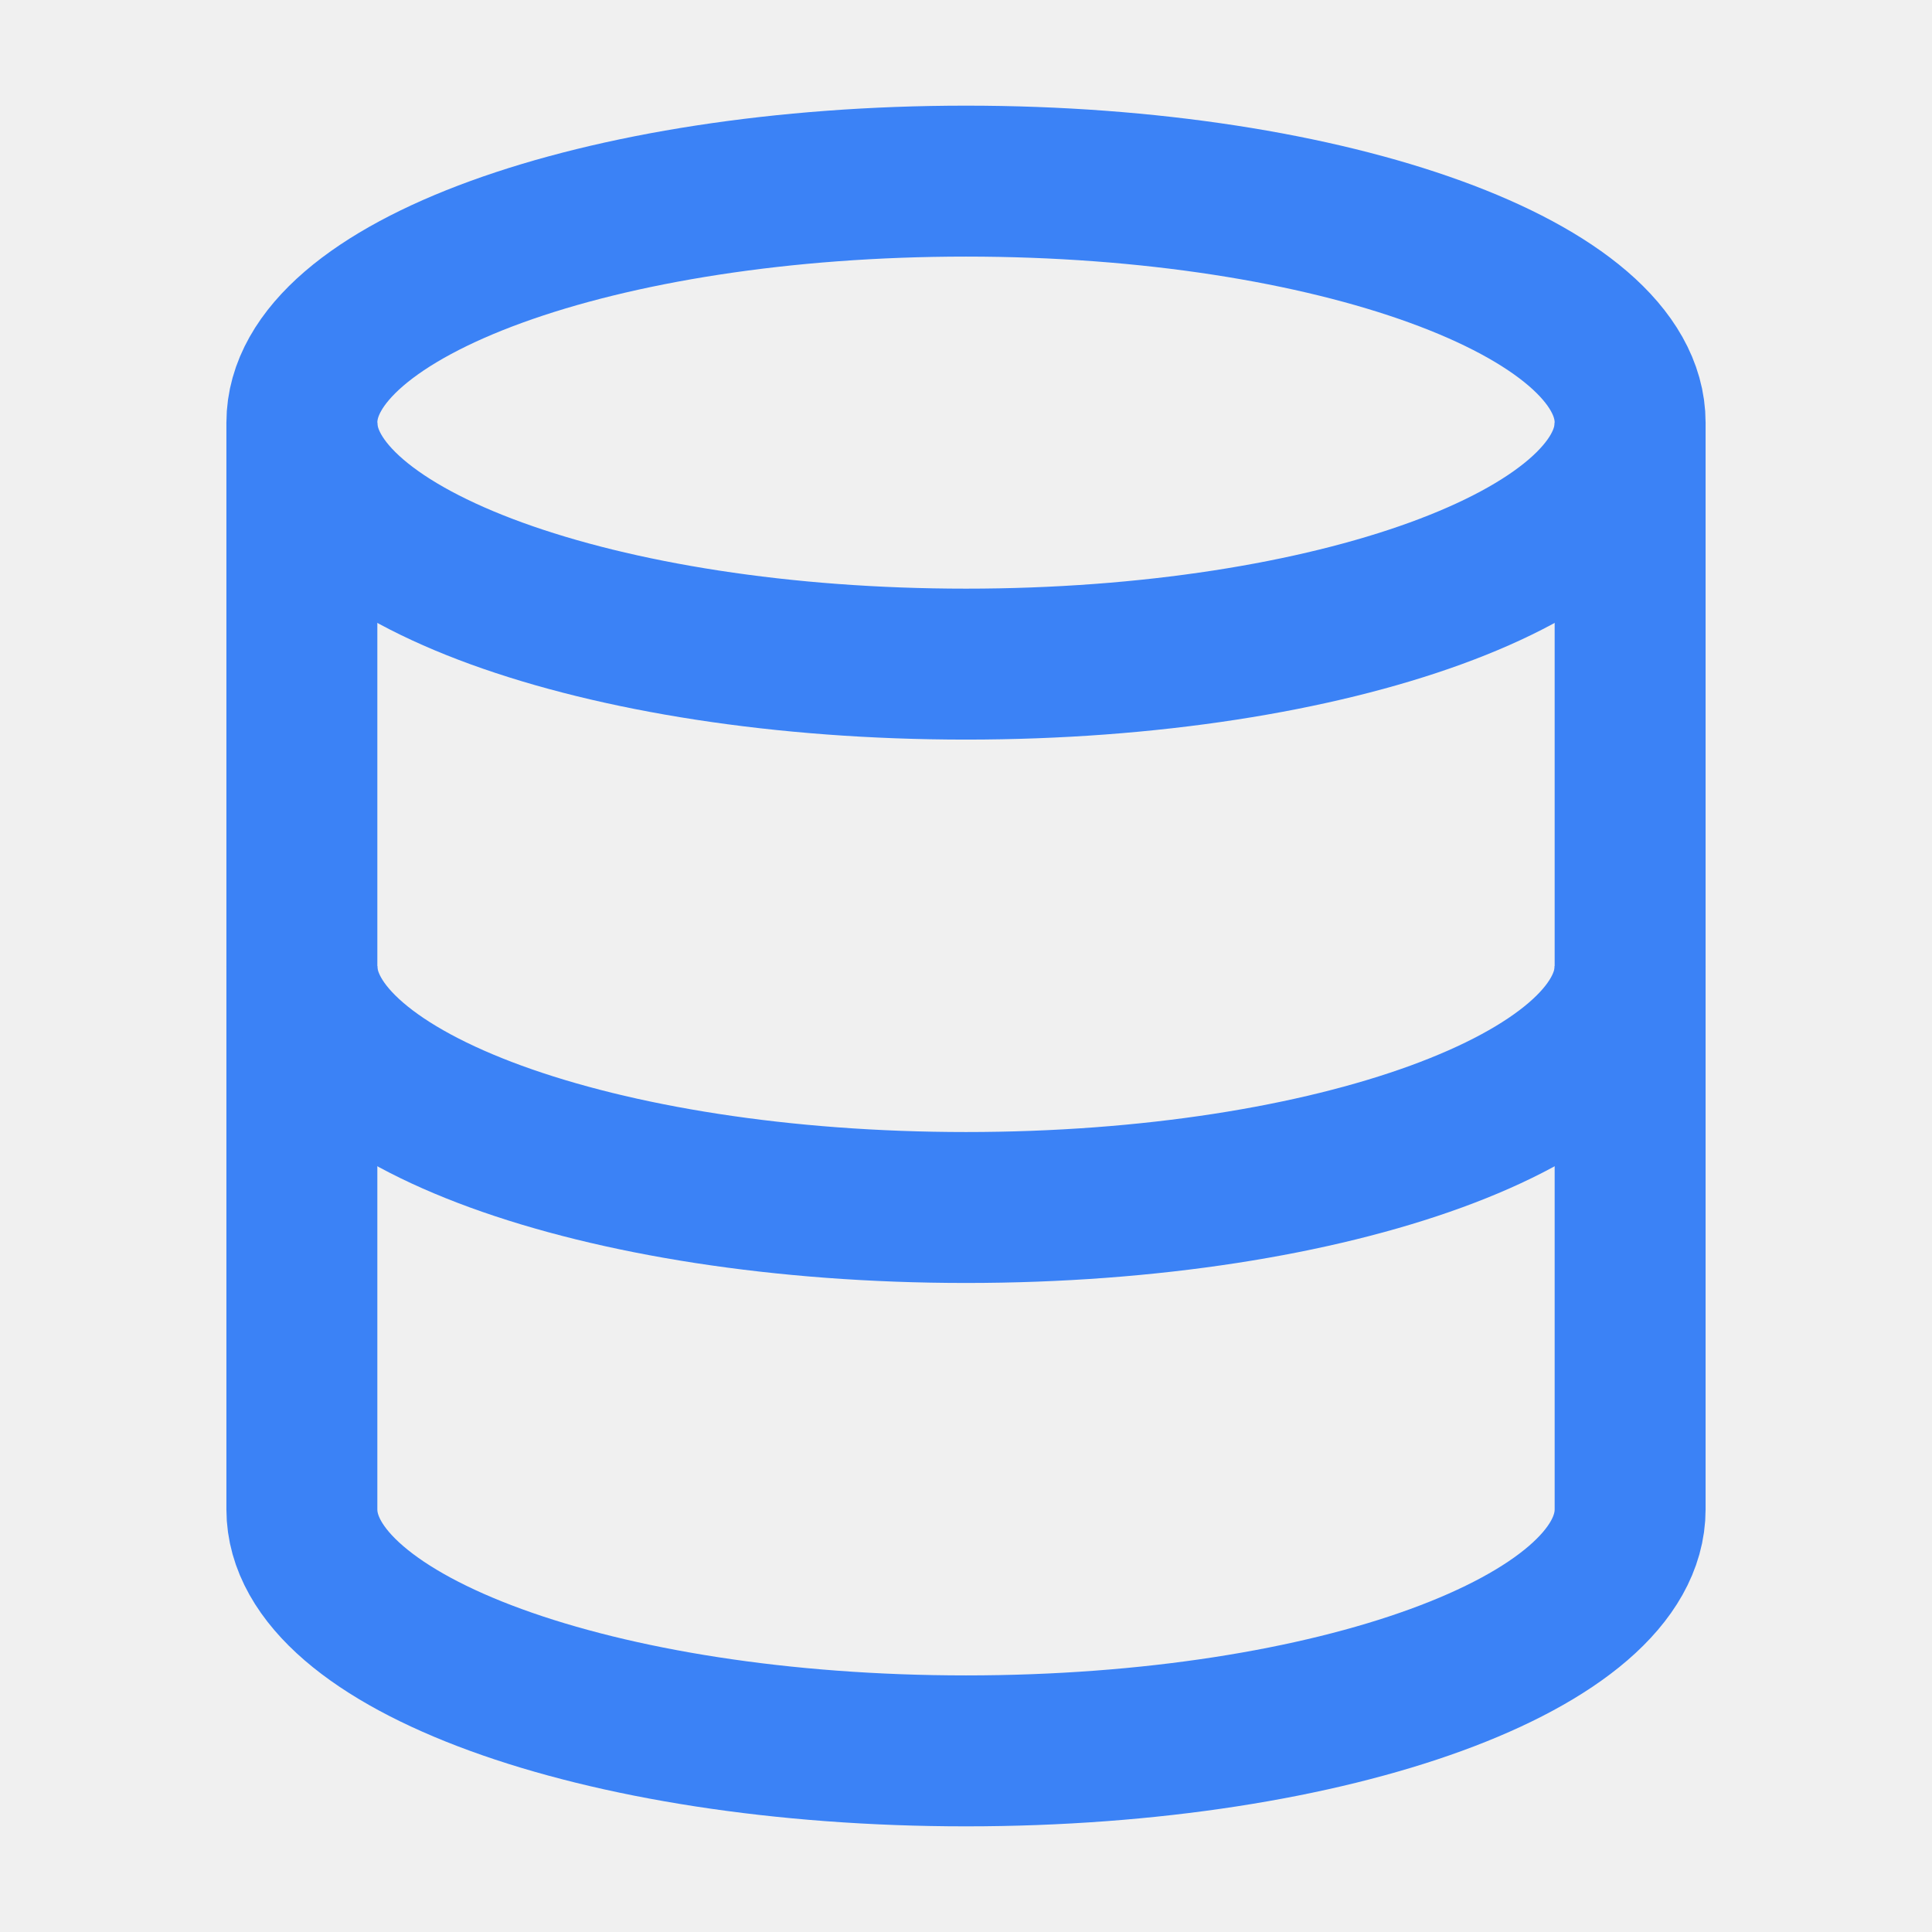
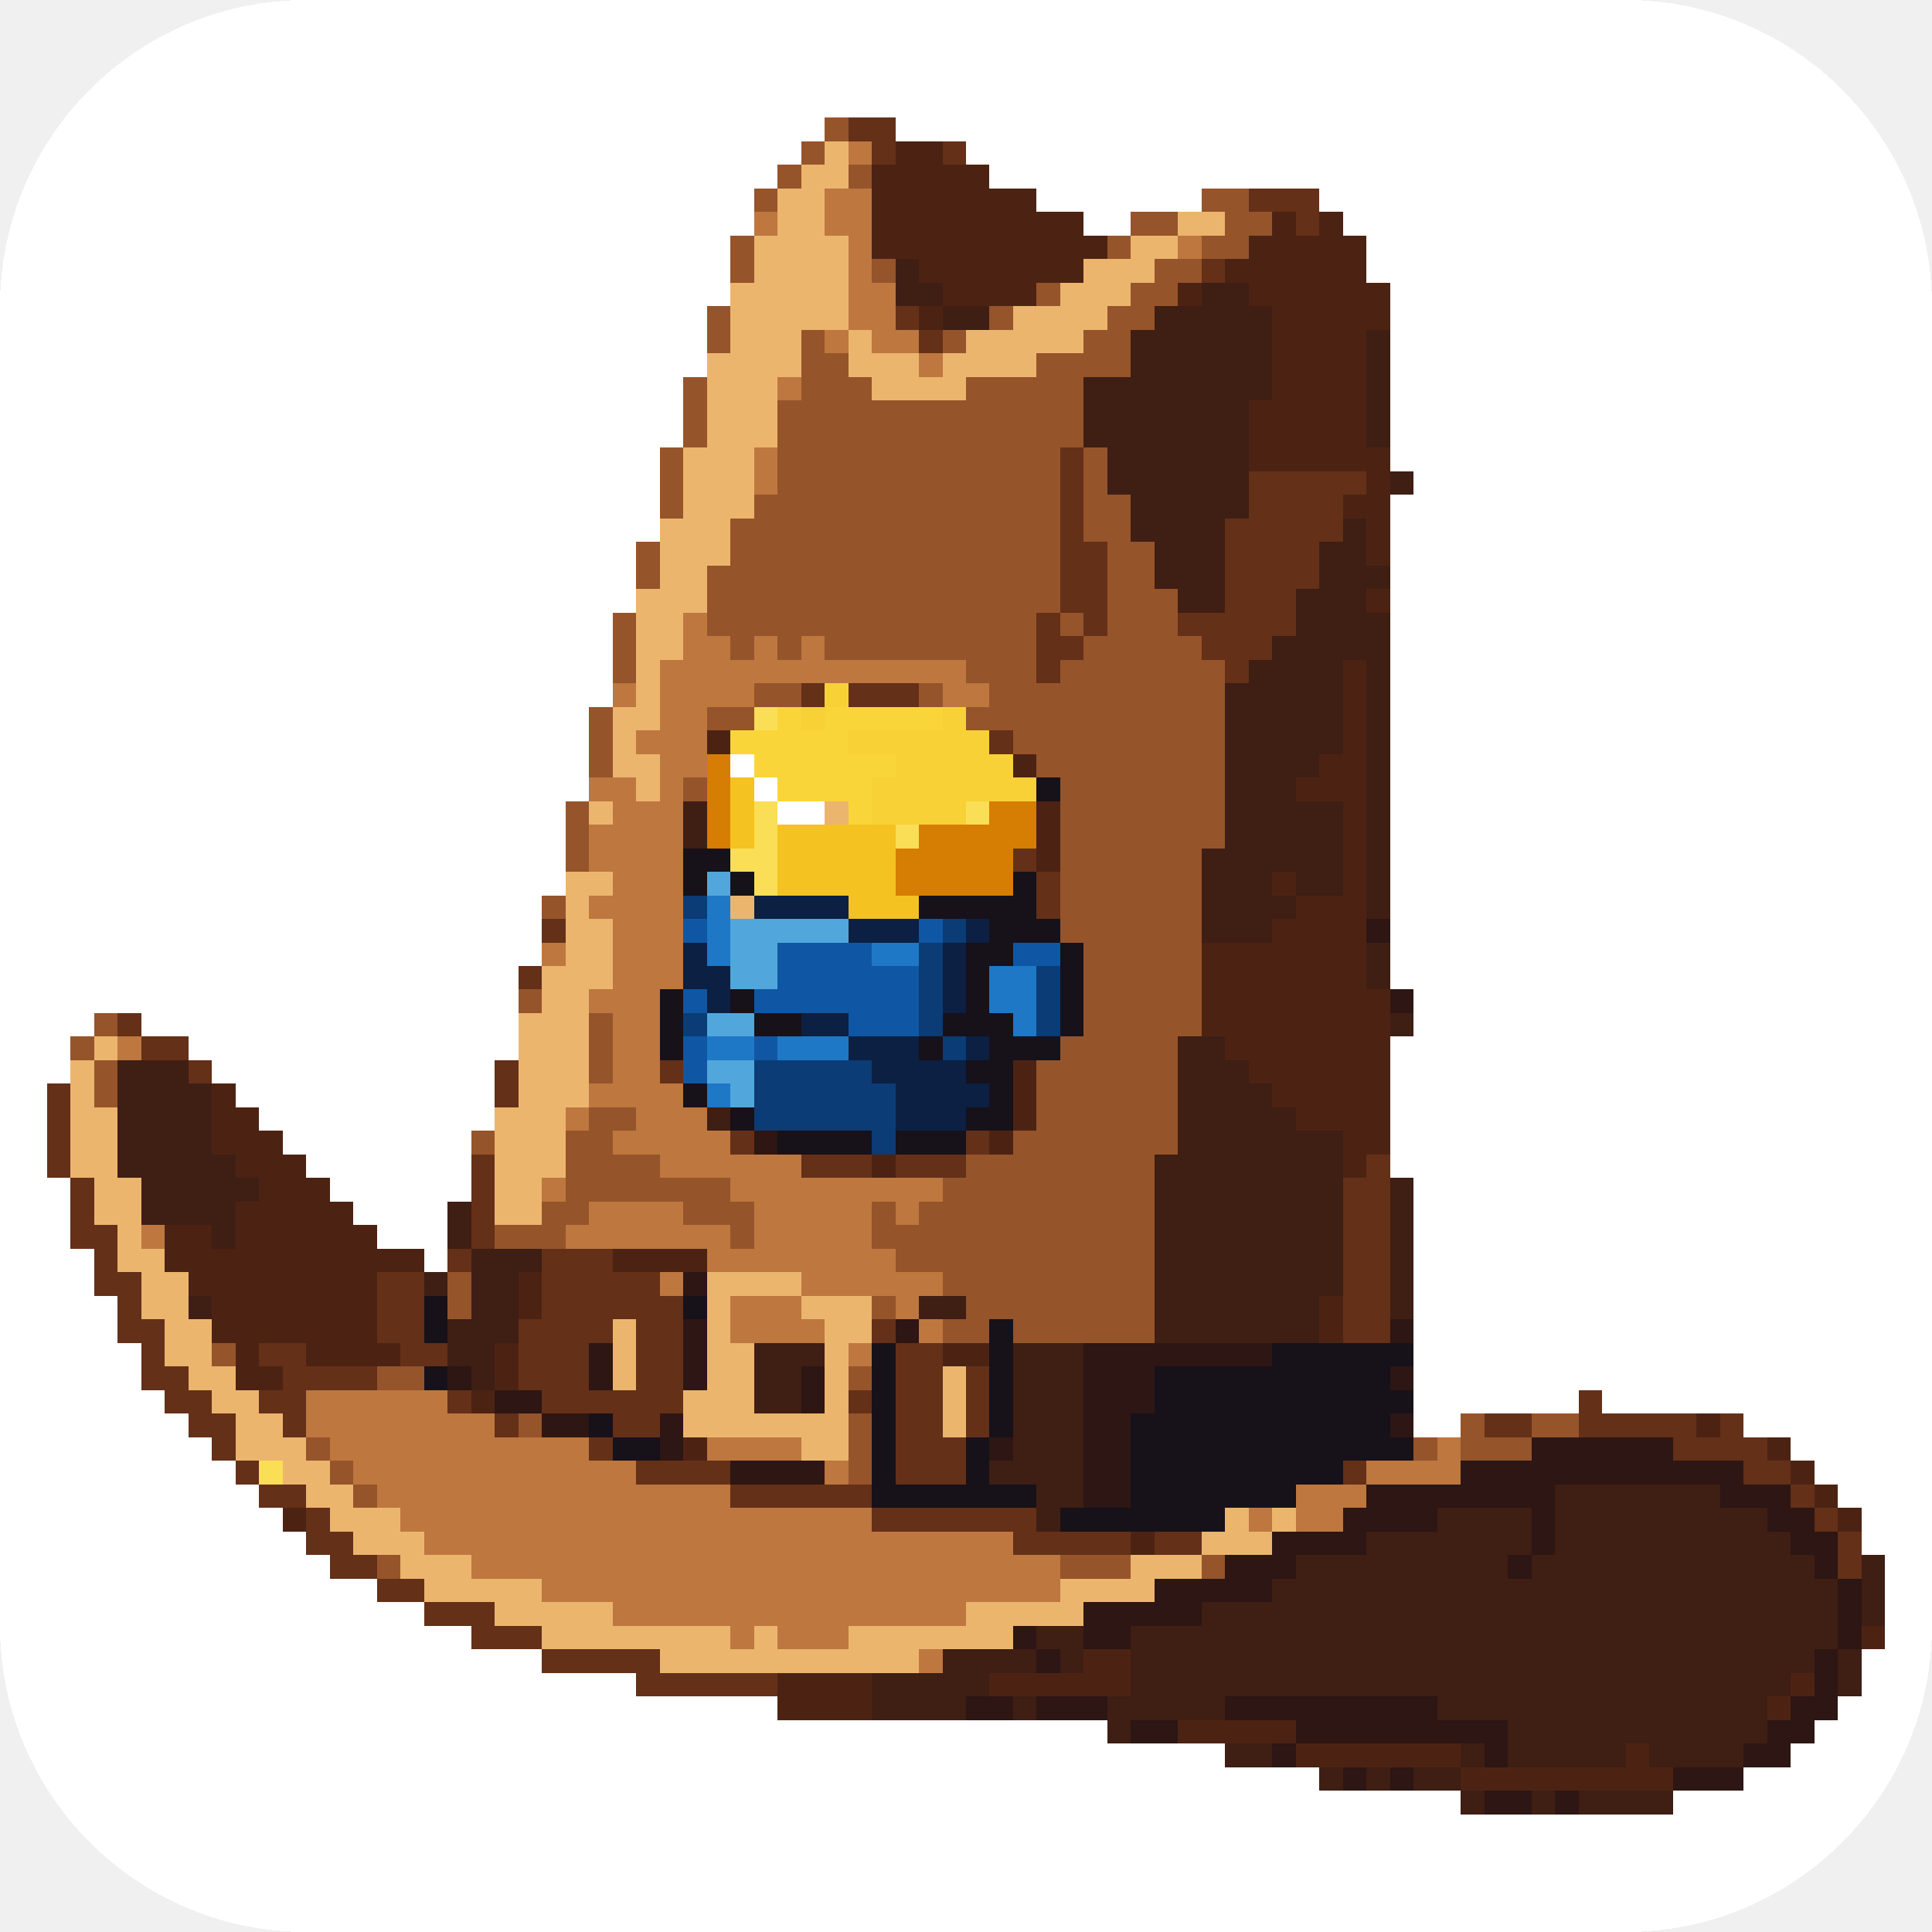
- <svg xmlns="http://www.w3.org/2000/svg" viewBox="0 0 32 32">
-   <g fill="none" stroke="#3b82f6" stroke-width="2.5">
-     <ellipse cx="16" cy="7" rx="11" ry="4" />
-     <path d="M5 7v18c0 2.2 4.9 4 11 4s11-1.8 11-4V7" />
-     <path d="M5 16c0 2.2 4.9 4 11 4s11-1.8 11-4" />
-   </g>
+ <svg xmlns="http://www.w3.org/2000/svg" viewBox="0 0 82 82" width="82" height="82" shape-rendering="crispEdges">
+   <style>.g{fill:#fff}@media (prefers-color-scheme:dark){.g{fill:#000}}</style>
+   <rect class="g" width="82" height="82" rx="13" />
+   <path fill="#0b2042" d="M32 38h4v1h-4zM36 39h3v1h-3zM41 39h1v1h-1zM29 40h1v1h-1zM40 40h1v1h-1zM29 41h2v1h-2zM40 41h1v1h-1zM30 42h1v1h-1zM40 42h1v1h-1zM34 43h2v1h-2zM36 44h3v1h-3zM41 44h1v1h-1zM37 45h4v1h-4zM38 46h4v1h-4zM38 47h3v1h-3z" />
+   <path fill="#0b3c75" d="M29 38h1v1h-1zM40 39h1v1h-1zM39 40h1v1h-1zM39 41h1v1h-1zM44 41h1v1h-1zM39 42h1v1h-1zM44 42h1v1h-1zM29 43h1v1h-1zM39 43h1v1h-1zM44 43h1v1h-1zM40 44h1v1h-1zM32 45h5v1h-5zM32 46h6v1h-6zM32 47h6v1h-6zM37 48h1v1h-1z" />
+   <path fill="#0f57a4" d="M29 39h1v1h-1zM39 39h1v1h-1zM33 40h4v1h-4zM43 40h2v1h-2zM33 41h6v1h-6zM29 42h1v1h-1zM32 42h7v1h-7zM36 43h3v1h-3zM29 44h1v1h-1zM32 44h1v1h-1zM29 45h1v1h-1z" />
+   <path fill="#17111a" d="M44 33h1v1h-1zM29 36h2v1h-2zM29 37h1v1h-1zM31 37h1v1h-1zM43 37h1v1h-1zM39 38h5v1h-5zM42 39h3v1h-3zM41 40h2v1h-2zM45 40h1v1h-1zM41 41h1v1h-1zM45 41h1v1h-1zM28 42h1v1h-1zM31 42h1v1h-1zM41 42h1v1h-1zM45 42h1v1h-1zM28 43h1v1h-1zM32 43h2v1h-2zM40 43h3v1h-3zM45 43h1v1h-1zM28 44h1v1h-1zM39 44h1v1h-1zM42 44h3v1h-3zM41 45h2v1h-2zM29 46h1v1h-1zM42 46h1v1h-1zM31 47h1v1h-1zM41 47h2v1h-2zM33 48h4v1h-4zM38 48h3v1h-3zM18 55h1v1h-1zM29 55h1v1h-1zM18 56h1v1h-1zM42 56h1v1h-1zM37 57h1v1h-1zM42 57h1v1h-1zM54 57h6v1h-6zM18 58h1v1h-1zM37 58h1v1h-1zM42 58h1v1h-1zM49 58h10v1h-10zM37 59h1v1h-1zM42 59h1v1h-1zM49 59h11v1h-11zM25 60h1v1h-1zM37 60h1v1h-1zM42 60h1v1h-1zM48 60h11v1h-11zM26 61h2v1h-2zM37 61h1v1h-1zM41 61h1v1h-1zM48 61h12v1h-12zM37 62h1v1h-1zM41 62h1v1h-1zM48 62h9v1h-9zM37 63h7v1h-7zM48 63h7v1h-7zM45 64h7v1h-7z" />
+   <path fill="#1e78c5" d="M30 38h1v1h-1zM30 39h1v1h-1zM30 40h1v1h-1zM37 40h2v1h-2zM42 41h2v1h-2zM42 42h2v1h-2zM43 43h1v1h-1zM30 44h2v1h-2zM33 44h3v1h-3zM30 46h1v1h-1z" />
+   <path fill="#2d1613" d="M58 39h1v1h-1zM59 42h1v1h-1zM32 48h1v1h-1zM29 54h1v1h-1zM29 56h1v1h-1zM38 56h1v1h-1zM59 56h1v1h-1zM25 57h1v1h-1zM29 57h1v1h-1zM46 57h8v1h-8zM19 58h1v1h-1zM25 58h1v1h-1zM29 58h1v1h-1zM34 58h1v1h-1zM46 58h3v1h-3zM59 58h1v1h-1zM21 59h2v1h-2zM34 59h1v1h-1zM46 59h3v1h-3zM23 60h2v1h-2zM28 60h1v1h-1zM46 60h2v1h-2zM59 60h1v1h-1zM28 61h1v1h-1zM42 61h1v1h-1zM46 61h2v1h-2zM65 61h6v1h-6zM31 62h4v1h-4zM46 62h2v1h-2zM62 62h12v1h-12zM46 63h2v1h-2zM58 63h8v1h-8zM73 63h3v1h-3zM57 64h4v1h-4zM65 64h1v1h-1zM75 64h2v1h-2zM54 65h4v1h-4zM65 65h1v1h-1zM76 65h2v1h-2zM52 66h3v1h-3zM64 66h1v1h-1zM77 66h1v1h-1zM49 67h5v1h-5zM78 67h1v1h-1zM46 68h5v1h-5zM78 68h1v1h-1zM43 69h1v1h-1zM46 69h2v1h-2zM78 69h1v1h-1zM44 70h1v1h-1zM77 70h1v1h-1zM77 71h1v1h-1zM41 72h2v1h-2zM44 72h3v1h-3zM52 72h9v1h-9zM76 72h2v1h-2zM48 73h2v1h-2zM55 73h9v1h-9zM75 73h2v1h-2zM54 74h1v1h-1zM63 74h1v1h-1zM74 74h2v1h-2zM57 75h1v1h-1zM59 75h1v1h-1zM71 75h3v1h-3zM63 76h2v1h-2zM66 76h1v1h-1z" />
+   <path fill="#3f1e14" d="M38 11h1v1h-1zM38 12h2v1h-2zM51 12h2v1h-2zM40 13h2v1h-2zM49 13h5v1h-5zM48 14h6v1h-6zM58 14h1v1h-1zM48 15h6v1h-6zM58 15h1v1h-1zM46 16h8v1h-8zM58 16h1v1h-1zM46 17h7v1h-7zM58 17h1v1h-1zM46 18h7v1h-7zM58 18h1v1h-1zM47 19h6v1h-6zM47 20h6v1h-6zM59 20h1v1h-1zM48 21h5v1h-5zM48 22h4v1h-4zM57 22h1v1h-1zM49 23h3v1h-3zM56 23h2v1h-2zM49 24h3v1h-3zM56 24h3v1h-3zM50 25h2v1h-2zM55 25h3v1h-3zM55 26h4v1h-4zM54 27h5v1h-5zM53 28h4v1h-4zM58 28h1v1h-1zM52 29h5v1h-5zM58 29h1v1h-1zM52 30h5v1h-5zM58 30h1v1h-1zM52 31h5v1h-5zM58 31h1v1h-1zM52 32h4v1h-4zM58 32h1v1h-1zM52 33h3v1h-3zM58 33h1v1h-1zM29 34h1v1h-1zM52 34h5v1h-5zM58 34h1v1h-1zM29 35h1v1h-1zM52 35h5v1h-5zM58 35h1v1h-1zM51 36h6v1h-6zM58 36h1v1h-1zM51 37h3v1h-3zM55 37h2v1h-2zM58 37h1v1h-1zM51 38h4v1h-4zM58 38h1v1h-1zM51 39h3v1h-3zM58 40h1v1h-1zM58 41h1v1h-1zM59 43h1v1h-1zM50 44h2v1h-2zM5 45h3v1h-3zM50 45h3v1h-3zM5 46h4v1h-4zM50 46h4v1h-4zM5 47h4v1h-4zM30 47h1v1h-1zM50 47h5v1h-5zM5 48h4v1h-4zM50 48h7v1h-7zM5 49h5v1h-5zM49 49h8v1h-8zM6 50h5v1h-5zM49 50h8v1h-8zM59 50h1v1h-1zM6 51h4v1h-4zM19 51h1v1h-1zM49 51h8v1h-8zM59 51h1v1h-1zM9 52h1v1h-1zM19 52h1v1h-1zM49 52h8v1h-8zM59 52h1v1h-1zM20 53h3v1h-3zM49 53h8v1h-8zM59 53h1v1h-1zM18 54h1v1h-1zM20 54h2v1h-2zM49 54h8v1h-8zM59 54h1v1h-1zM8 55h1v1h-1zM20 55h2v1h-2zM39 55h2v1h-2zM49 55h7v1h-7zM59 55h1v1h-1zM19 56h3v1h-3zM49 56h7v1h-7zM19 57h2v1h-2zM32 57h3v1h-3zM43 57h3v1h-3zM20 58h1v1h-1zM32 58h2v1h-2zM43 58h3v1h-3zM32 59h2v1h-2zM43 59h3v1h-3zM43 60h3v1h-3zM43 61h3v1h-3zM42 62h4v1h-4zM44 63h2v1h-2zM66 63h7v1h-7zM44 64h1v1h-1zM61 64h4v1h-4zM66 64h9v1h-9zM58 65h7v1h-7zM66 65h10v1h-10zM55 66h9v1h-9zM65 66h12v1h-12zM79 66h1v1h-1zM54 67h24v1h-24zM79 67h1v1h-1zM51 68h27v1h-27zM79 68h1v1h-1zM44 69h2v1h-2zM48 69h30v1h-30zM40 70h4v1h-4zM45 70h1v1h-1zM48 70h29v1h-29zM78 70h1v1h-1zM37 71h5v1h-5zM48 71h28v1h-28zM78 71h1v1h-1zM37 72h4v1h-4zM43 72h1v1h-1zM47 72h5v1h-5zM61 72h14v1h-14zM47 73h1v1h-1zM64 73h11v1h-11zM52 74h2v1h-2zM62 74h1v1h-1zM64 74h5v1h-5zM70 74h4v1h-4zM56 75h1v1h-1zM58 75h1v1h-1zM60 75h2v1h-2zM62 76h1v1h-1zM65 76h1v1h-1zM67 76h4v1h-4z" />
+   <path fill="#4c2313" d="M38 6h2v1h-2zM37 7h5v1h-5zM37 8h7v1h-7zM37 9h9v1h-9zM54 9h1v1h-1zM56 9h1v1h-1zM37 10h10v1h-10zM53 10h5v1h-5zM39 11h7v1h-7zM52 11h6v1h-6zM40 12h4v1h-4zM50 12h1v1h-1zM53 12h6v1h-6zM39 13h1v1h-1zM54 13h5v1h-5zM54 14h4v1h-4zM54 15h4v1h-4zM54 16h4v1h-4zM53 17h5v1h-5zM53 18h5v1h-5zM53 19h6v1h-6zM58 20h1v1h-1zM57 21h2v1h-2zM58 22h1v1h-1zM58 23h1v1h-1zM58 25h1v1h-1zM57 28h1v1h-1zM57 29h1v1h-1zM57 30h1v1h-1zM30 31h1v1h-1zM57 31h1v1h-1zM43 32h1v1h-1zM56 32h2v1h-2zM55 33h3v1h-3zM44 34h1v1h-1zM57 34h1v1h-1zM44 35h1v1h-1zM57 35h1v1h-1zM44 36h1v1h-1zM57 36h1v1h-1zM54 37h1v1h-1zM57 37h1v1h-1zM55 38h3v1h-3zM54 39h4v1h-4zM51 40h7v1h-7zM51 41h7v1h-7zM51 42h8v1h-8zM51 43h8v1h-8zM52 44h7v1h-7zM43 45h1v1h-1zM53 45h6v1h-6zM9 46h1v1h-1zM43 46h1v1h-1zM54 46h5v1h-5zM9 47h2v1h-2zM43 47h1v1h-1zM55 47h4v1h-4zM9 48h3v1h-3zM42 48h1v1h-1zM57 48h2v1h-2zM10 49h3v1h-3zM37 49h1v1h-1zM57 49h1v1h-1zM11 50h3v1h-3zM10 51h5v1h-5zM7 52h2v1h-2zM10 52h6v1h-6zM7 53h11v1h-11zM26 53h4v1h-4zM8 54h8v1h-8zM22 54h1v1h-1zM9 55h7v1h-7zM22 55h1v1h-1zM56 55h1v1h-1zM9 56h7v1h-7zM56 56h1v1h-1zM10 57h1v1h-1zM13 57h4v1h-4zM21 57h1v1h-1zM40 57h2v1h-2zM10 58h2v1h-2zM21 58h1v1h-1zM20 59h1v1h-1zM72 60h1v1h-1zM29 61h1v1h-1zM75 61h1v1h-1zM76 62h1v1h-1zM77 63h1v1h-1zM12 64h1v1h-1zM78 64h1v1h-1zM48 65h1v1h-1zM79 69h1v1h-1zM46 70h2v1h-2zM33 71h4v1h-4zM42 71h6v1h-6zM76 71h1v1h-1zM33 72h4v1h-4zM75 72h1v1h-1zM50 73h5v1h-5zM55 74h7v1h-7zM69 74h1v1h-1zM62 75h9v1h-9z" />
+   <path fill="#51a7dc" d="M30 37h1v1h-1zM31 39h5v1h-5zM31 40h2v1h-2zM31 41h2v1h-2zM30 43h2v1h-2zM30 45h2v1h-2zM31 46h1v1h-1z" />
+   <path fill="#643018" d="M36 5h2v1h-2zM37 6h1v1h-1zM40 6h1v1h-1zM53 8h3v1h-3zM55 9h1v1h-1zM51 11h1v1h-1zM38 13h1v1h-1zM39 14h1v1h-1zM45 19h1v1h-1zM45 20h1v1h-1zM53 20h5v1h-5zM45 21h1v1h-1zM53 21h4v1h-4zM45 22h1v1h-1zM52 22h5v1h-5zM45 23h2v1h-2zM52 23h4v1h-4zM45 24h2v1h-2zM52 24h4v1h-4zM45 25h2v1h-2zM52 25h3v1h-3zM44 26h1v1h-1zM46 26h1v1h-1zM50 26h5v1h-5zM44 27h2v1h-2zM51 27h3v1h-3zM44 28h1v1h-1zM52 28h1v1h-1zM34 29h1v1h-1zM36 29h3v1h-3zM42 31h1v1h-1zM43 36h1v1h-1zM44 37h1v1h-1zM44 38h1v1h-1zM23 39h1v1h-1zM22 41h1v1h-1zM5 43h1v1h-1zM6 44h2v1h-2zM8 45h1v1h-1zM21 45h1v1h-1zM28 45h1v1h-1zM2 46h1v1h-1zM21 46h1v1h-1zM2 47h1v1h-1zM2 48h1v1h-1zM31 48h1v1h-1zM41 48h1v1h-1zM2 49h1v1h-1zM20 49h1v1h-1zM34 49h3v1h-3zM38 49h3v1h-3zM58 49h1v1h-1zM3 50h1v1h-1zM20 50h1v1h-1zM57 50h2v1h-2zM3 51h1v1h-1zM20 51h1v1h-1zM57 51h2v1h-2zM3 52h2v1h-2zM20 52h1v1h-1zM57 52h2v1h-2zM4 53h1v1h-1zM19 53h1v1h-1zM23 53h3v1h-3zM57 53h2v1h-2zM4 54h2v1h-2zM16 54h2v1h-2zM23 54h5v1h-5zM57 54h2v1h-2zM5 55h1v1h-1zM16 55h2v1h-2zM23 55h6v1h-6zM57 55h2v1h-2zM5 56h2v1h-2zM16 56h2v1h-2zM22 56h4v1h-4zM27 56h2v1h-2zM37 56h1v1h-1zM57 56h2v1h-2zM6 57h1v1h-1zM11 57h2v1h-2zM17 57h2v1h-2zM22 57h3v1h-3zM27 57h2v1h-2zM38 57h2v1h-2zM6 58h2v1h-2zM12 58h4v1h-4zM22 58h3v1h-3zM27 58h2v1h-2zM38 58h2v1h-2zM41 58h1v1h-1zM7 59h2v1h-2zM11 59h2v1h-2zM19 59h1v1h-1zM23 59h6v1h-6zM36 59h1v1h-1zM38 59h2v1h-2zM41 59h1v1h-1zM67 59h1v1h-1zM8 60h2v1h-2zM12 60h1v1h-1zM21 60h1v1h-1zM26 60h2v1h-2zM38 60h2v1h-2zM41 60h1v1h-1zM63 60h2v1h-2zM67 60h5v1h-5zM73 60h1v1h-1zM9 61h1v1h-1zM25 61h1v1h-1zM38 61h3v1h-3zM71 61h4v1h-4zM10 62h1v1h-1zM27 62h4v1h-4zM38 62h3v1h-3zM57 62h1v1h-1zM74 62h2v1h-2zM11 63h2v1h-2zM31 63h6v1h-6zM76 63h1v1h-1zM13 64h1v1h-1zM37 64h7v1h-7zM77 64h1v1h-1zM13 65h2v1h-2zM43 65h5v1h-5zM49 65h2v1h-2zM78 65h1v1h-1zM14 66h2v1h-2zM78 66h1v1h-1zM16 67h2v1h-2zM18 68h3v1h-3zM20 69h3v1h-3zM23 70h5v1h-5zM27 71h6v1h-6z" />
+   <path fill="#96542b" d="M35 5h1v1h-1zM34 6h1v1h-1zM33 7h1v1h-1zM36 7h1v1h-1zM32 8h1v1h-1zM51 8h2v1h-2zM48 9h2v1h-2zM52 9h2v1h-2zM31 10h1v1h-1zM47 10h1v1h-1zM51 10h2v1h-2zM31 11h1v1h-1zM37 11h1v1h-1zM49 11h2v1h-2zM44 12h1v1h-1zM48 12h2v1h-2zM30 13h1v1h-1zM42 13h1v1h-1zM47 13h2v1h-2zM30 14h1v1h-1zM34 14h1v1h-1zM40 14h1v1h-1zM46 14h2v1h-2zM34 15h2v1h-2zM44 15h4v1h-4zM29 16h1v1h-1zM34 16h3v1h-3zM41 16h5v1h-5zM29 17h1v1h-1zM33 17h13v1h-13zM29 18h1v1h-1zM33 18h13v1h-13zM28 19h1v1h-1zM33 19h12v1h-12zM46 19h1v1h-1zM28 20h1v1h-1zM33 20h12v1h-12zM46 20h1v1h-1zM28 21h1v1h-1zM32 21h13v1h-13zM46 21h2v1h-2zM31 22h14v1h-14zM46 22h2v1h-2zM27 23h1v1h-1zM31 23h14v1h-14zM47 23h2v1h-2zM27 24h1v1h-1zM30 24h15v1h-15zM47 24h2v1h-2zM30 25h15v1h-15zM47 25h3v1h-3zM26 26h1v1h-1zM30 26h14v1h-14zM45 26h1v1h-1zM47 26h3v1h-3zM26 27h1v1h-1zM31 27h1v1h-1zM33 27h1v1h-1zM35 27h9v1h-9zM46 27h5v1h-5zM26 28h1v1h-1zM41 28h3v1h-3zM45 28h7v1h-7zM32 29h2v1h-2zM39 29h1v1h-1zM42 29h10v1h-10zM25 30h1v1h-1zM30 30h2v1h-2zM41 30h11v1h-11zM25 31h1v1h-1zM43 31h9v1h-9zM25 32h1v1h-1zM44 32h8v1h-8zM29 33h1v1h-1zM45 33h7v1h-7zM24 34h1v1h-1zM45 34h7v1h-7zM24 35h1v1h-1zM45 35h7v1h-7zM24 36h1v1h-1zM45 36h6v1h-6zM45 37h6v1h-6zM23 38h1v1h-1zM45 38h6v1h-6zM45 39h6v1h-6zM46 40h5v1h-5zM46 41h5v1h-5zM22 42h1v1h-1zM46 42h5v1h-5zM4 43h1v1h-1zM25 43h1v1h-1zM46 43h5v1h-5zM3 44h1v1h-1zM25 44h1v1h-1zM45 44h5v1h-5zM4 45h1v1h-1zM25 45h1v1h-1zM44 45h6v1h-6zM4 46h1v1h-1zM44 46h6v1h-6zM25 47h2v1h-2zM44 47h6v1h-6zM20 48h1v1h-1zM24 48h2v1h-2zM43 48h7v1h-7zM24 49h4v1h-4zM41 49h8v1h-8zM24 50h7v1h-7zM40 50h9v1h-9zM23 51h2v1h-2zM29 51h3v1h-3zM37 51h1v1h-1zM39 51h10v1h-10zM21 52h3v1h-3zM31 52h1v1h-1zM37 52h12v1h-12zM38 53h11v1h-11zM19 54h1v1h-1zM40 54h9v1h-9zM19 55h1v1h-1zM37 55h1v1h-1zM41 55h8v1h-8zM40 56h2v1h-2zM43 56h6v1h-6zM9 57h1v1h-1zM16 58h2v1h-2zM36 58h1v1h-1zM22 60h1v1h-1zM36 60h1v1h-1zM62 60h1v1h-1zM65 60h2v1h-2zM13 61h1v1h-1zM36 61h1v1h-1zM60 61h1v1h-1zM62 61h3v1h-3zM14 62h1v1h-1zM36 62h1v1h-1zM15 63h1v1h-1zM16 66h1v1h-1zM45 66h3v1h-3zM51 66h1v1h-1z" />
+   <path fill="#bd773f" d="M36 6h1v1h-1zM35 8h2v1h-2zM32 9h1v1h-1zM35 9h2v1h-2zM36 10h1v1h-1zM50 10h1v1h-1zM36 11h1v1h-1zM36 12h2v1h-2zM36 13h2v1h-2zM35 14h1v1h-1zM37 14h2v1h-2zM39 15h1v1h-1zM33 16h1v1h-1zM32 19h1v1h-1zM32 20h1v1h-1zM29 26h1v1h-1zM29 27h2v1h-2zM32 27h1v1h-1zM34 27h1v1h-1zM28 28h13v1h-13zM26 29h1v1h-1zM28 29h4v1h-4zM40 29h2v1h-2zM28 30h2v1h-2zM27 31h3v1h-3zM28 32h2v1h-2zM25 33h2v1h-2zM28 33h1v1h-1zM26 34h3v1h-3zM25 35h4v1h-4zM25 36h4v1h-4zM26 37h3v1h-3zM25 38h4v1h-4zM26 39h3v1h-3zM23 40h1v1h-1zM26 40h3v1h-3zM26 41h3v1h-3zM25 42h3v1h-3zM26 43h2v1h-2zM5 44h1v1h-1zM26 44h2v1h-2zM26 45h2v1h-2zM25 46h4v1h-4zM24 47h1v1h-1zM27 47h3v1h-3zM26 48h5v1h-5zM28 49h6v1h-6zM23 50h1v1h-1zM31 50h9v1h-9zM25 51h4v1h-4zM32 51h5v1h-5zM38 51h1v1h-1zM6 52h1v1h-1zM24 52h7v1h-7zM32 52h5v1h-5zM30 53h8v1h-8zM28 54h1v1h-1zM34 54h6v1h-6zM31 55h3v1h-3zM38 55h1v1h-1zM31 56h4v1h-4zM39 56h1v1h-1zM36 57h1v1h-1zM13 59h6v1h-6zM13 60h8v1h-8zM14 61h11v1h-11zM30 61h4v1h-4zM61 61h1v1h-1zM15 62h12v1h-12zM35 62h1v1h-1zM58 62h4v1h-4zM16 63h15v1h-15zM55 63h3v1h-3zM17 64h20v1h-20zM53 64h1v1h-1zM55 64h2v1h-2zM18 65h25v1h-25zM20 66h25v1h-25zM23 67h22v1h-22zM26 68h15v1h-15zM31 69h1v1h-1zM33 69h3v1h-3zM39 70h1v1h-1z" />
+   <path fill="#d67d03" d="M30 32h1v1h-1zM30 33h1v1h-1zM30 34h1v1h-1zM42 34h2v1h-2zM30 35h1v1h-1zM39 35h5v1h-5zM38 36h5v1h-5zM38 37h5v1h-5z" />
+   <path fill="#ecb56e" d="M35 6h1v1h-1zM34 7h2v1h-2zM33 8h2v1h-2zM33 9h2v1h-2zM50 9h2v1h-2zM32 10h4v1h-4zM48 10h2v1h-2zM32 11h4v1h-4zM46 11h3v1h-3zM31 12h5v1h-5zM45 12h3v1h-3zM31 13h5v1h-5zM43 13h4v1h-4zM31 14h3v1h-3zM36 14h1v1h-1zM41 14h5v1h-5zM30 15h4v1h-4zM36 15h3v1h-3zM40 15h4v1h-4zM30 16h3v1h-3zM37 16h4v1h-4zM30 17h3v1h-3zM30 18h3v1h-3zM29 19h3v1h-3zM29 20h3v1h-3zM29 21h3v1h-3zM28 22h3v1h-3zM28 23h3v1h-3zM28 24h2v1h-2zM27 25h3v1h-3zM27 26h2v1h-2zM27 27h2v1h-2zM27 28h1v1h-1zM27 29h1v1h-1zM26 30h2v1h-2zM26 31h1v1h-1zM26 32h2v1h-2zM27 33h1v1h-1zM25 34h1v1h-1zM35 34h1v1h-1zM24 37h2v1h-2zM24 38h1v1h-1zM31 38h1v1h-1zM24 39h2v1h-2zM24 40h2v1h-2zM23 41h3v1h-3zM23 42h2v1h-2zM22 43h3v1h-3zM4 44h1v1h-1zM22 44h3v1h-3zM3 45h1v1h-1zM22 45h3v1h-3zM3 46h1v1h-1zM22 46h3v1h-3zM3 47h2v1h-2zM21 47h3v1h-3zM3 48h2v1h-2zM21 48h3v1h-3zM3 49h2v1h-2zM21 49h3v1h-3zM4 50h2v1h-2zM21 50h2v1h-2zM4 51h2v1h-2zM21 51h2v1h-2zM5 52h1v1h-1zM5 53h2v1h-2zM6 54h2v1h-2zM30 54h4v1h-4zM6 55h2v1h-2zM30 55h1v1h-1zM34 55h3v1h-3zM7 56h2v1h-2zM26 56h1v1h-1zM30 56h1v1h-1zM35 56h2v1h-2zM7 57h2v1h-2zM26 57h1v1h-1zM30 57h2v1h-2zM35 57h1v1h-1zM8 58h2v1h-2zM26 58h1v1h-1zM30 58h2v1h-2zM35 58h1v1h-1zM40 58h1v1h-1zM9 59h2v1h-2zM29 59h3v1h-3zM35 59h1v1h-1zM40 59h1v1h-1zM10 60h2v1h-2zM29 60h7v1h-7zM40 60h1v1h-1zM10 61h3v1h-3zM34 61h2v1h-2zM12 62h2v1h-2zM13 63h2v1h-2zM14 64h3v1h-3zM52 64h1v1h-1zM54 64h1v1h-1zM15 65h3v1h-3zM51 65h3v1h-3zM17 66h3v1h-3zM48 66h3v1h-3zM18 67h5v1h-5zM45 67h4v1h-4zM21 68h5v1h-5zM41 68h5v1h-5zM23 69h8v1h-8zM32 69h1v1h-1zM36 69h7v1h-7zM28 70h11v1h-11z" />
+   <path fill="#f4c221" d="M31 33h1v1h-1zM31 34h1v1h-1zM31 35h1v1h-1zM33 35h5v1h-5zM33 36h5v1h-5zM33 37h5v1h-5zM36 38h3v1h-3z" />
+   <path fill="#f7d136" d="M35 29h1v1h-1zM34 30h1v1h-1zM40 30h1v1h-1zM36 31h6v1h-6zM38 32h5v1h-5zM37 33h7v1h-7zM37 34h4v1h-4z" />
+   <path fill="#f9d53a" d="M33 30h1v1h-1zM35 30h5v1h-5zM31 31h5v1h-5zM32 32h6v1h-6zM33 33h4v1h-4zM36 34h1v1h-1z" />
+   <path fill="#fade55" d="M32 30h1v1h-1zM32 34h1v1h-1zM41 34h1v1h-1zM32 35h1v1h-1zM38 35h1v1h-1zM31 36h2v1h-2zM32 37h1v1h-1zM11 62h1v1h-1z" />
</svg>
